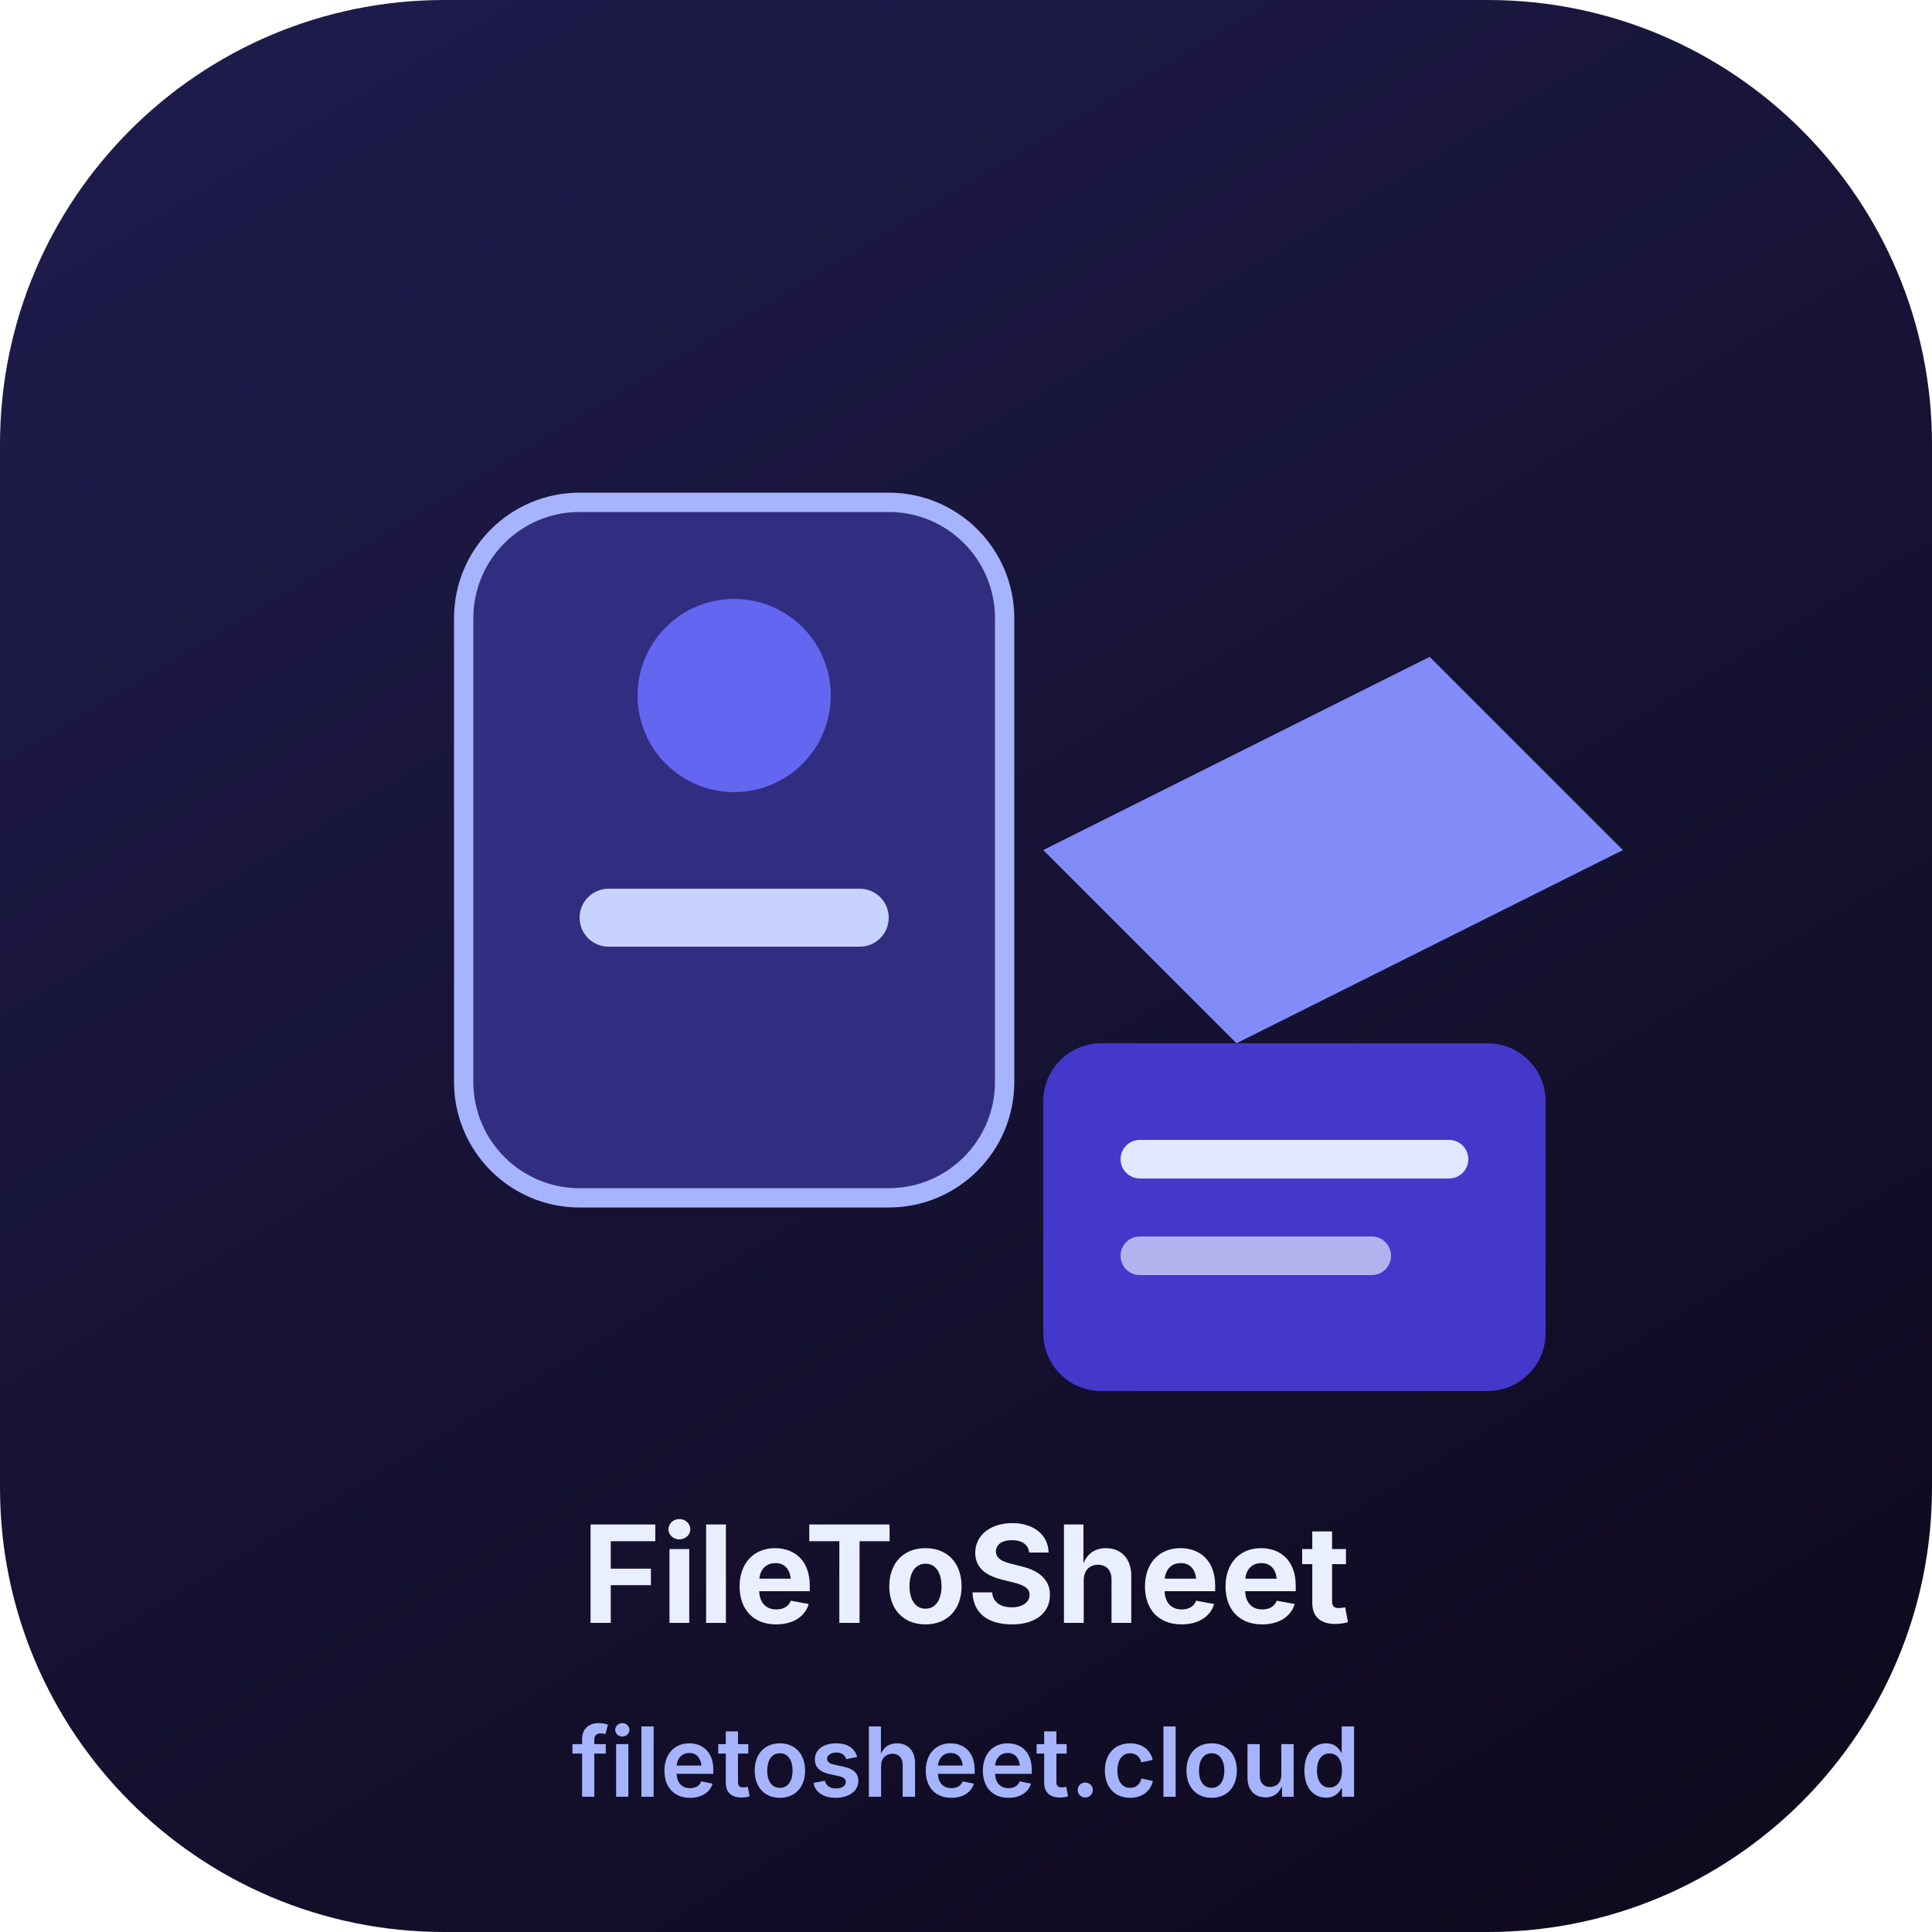
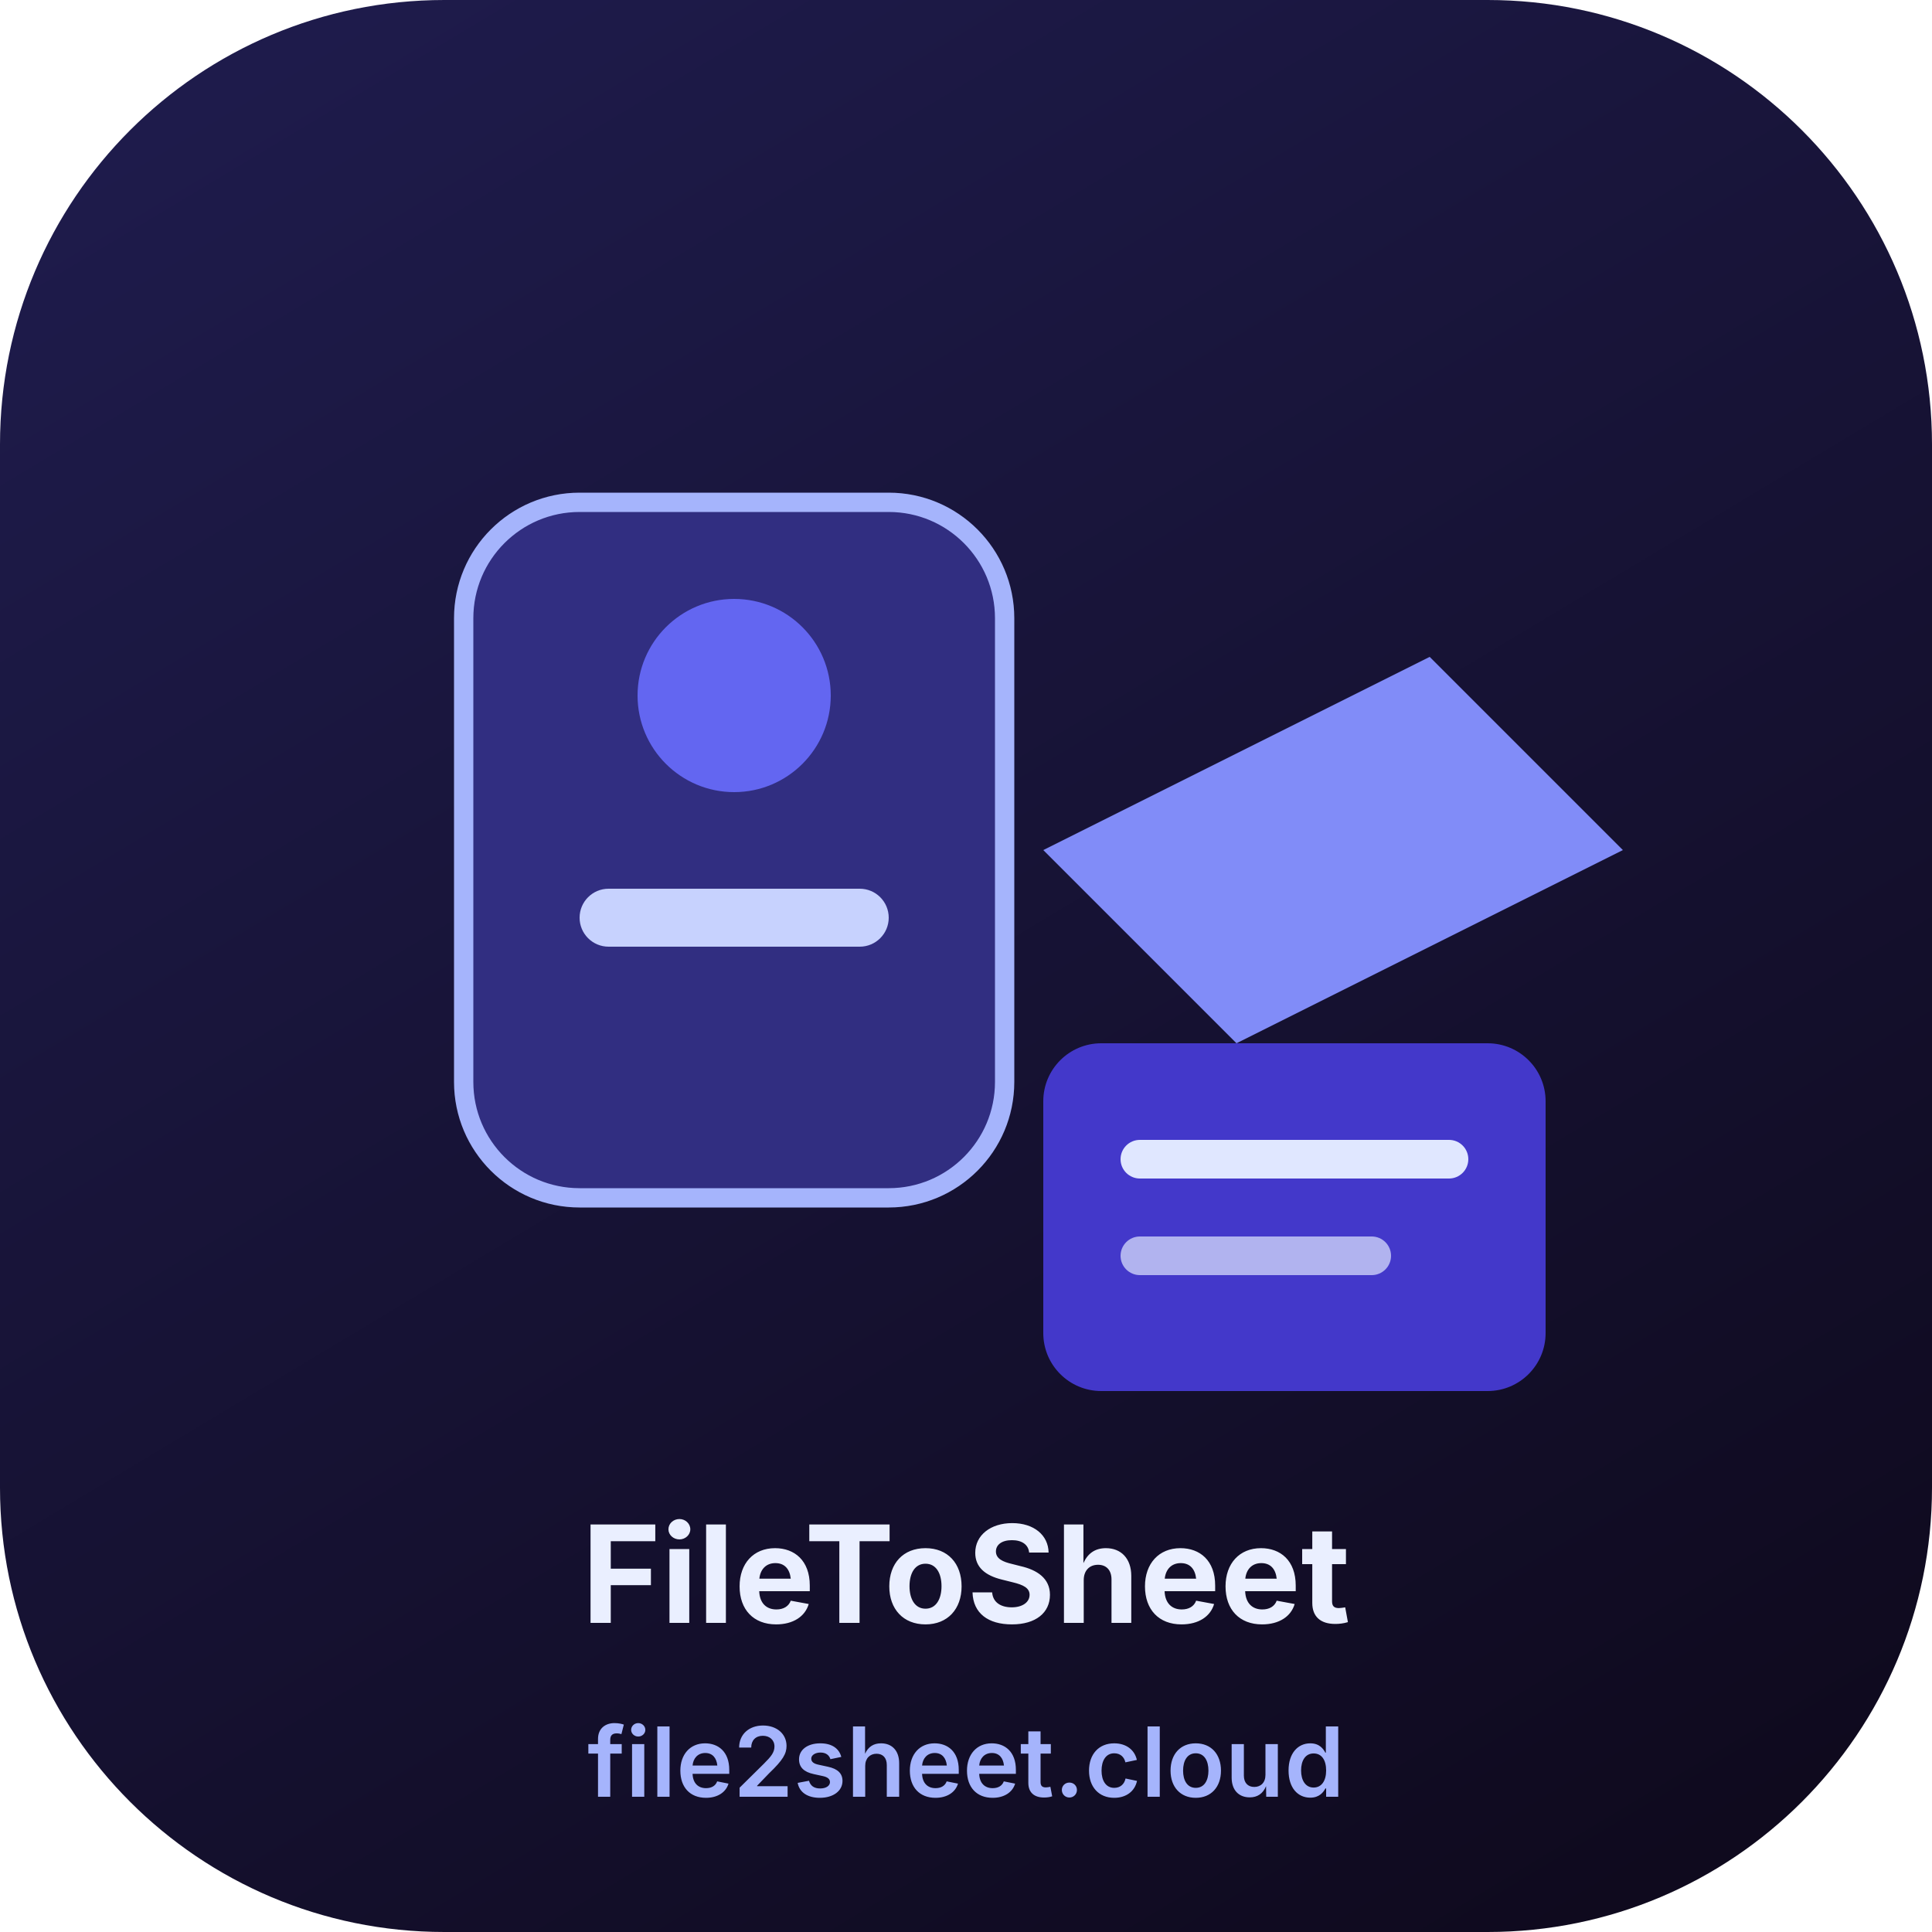
<svg xmlns="http://www.w3.org/2000/svg" width="1024" height="1024" viewBox="0 0 200 200">
  <defs>
    <linearGradient id="fts-bg" x1="0.2" y1="0" x2="0.8" y2="1">
      <stop offset="0%" stop-color="#1e1b4b" />
      <stop offset="100%" stop-color="#0f0a1e" />
    </linearGradient>
    <clipPath id="fts-rounded">
      <rect width="200" height="200" rx="46" />
    </clipPath>
  </defs>
  <g clip-path="url(#fts-rounded)">
    <rect width="200" height="200" fill="url(#fts-bg)" />
    <rect x="48" y="52" width="56" height="72" rx="12" fill="#312e81" stroke="#a5b4fc" stroke-width="2" />
    <circle cx="76" cy="72" r="10" fill="#6366f1" />
    <rect x="60" y="92" width="32" height="6" rx="3" fill="#c7d2fe" />
    <path d="M108 88 L148 68 L168 88 L128 108 Z" fill="#818cf8" />
    <rect x="108" y="108" width="52" height="36" rx="6" fill="#4338ca" />
    <rect x="116" y="118" width="36" height="4" rx="2" fill="#e0e7ff" />
    <rect x="116" y="128" width="28" height="4" rx="2" fill="#e0e7ff" opacity="0.7" />
    <text x="100" y="168" text-anchor="middle" font-family="'SF Pro Display',sans-serif" font-size="14" font-weight="700" fill="#EAEFFF">FileToSheet</text>
-     <text x="100" y="186" text-anchor="middle" font-family="'SF Pro Display',sans-serif" font-size="10" font-weight="600" fill="#a5b4fc">filetosheet.cloud</text>
+     <text x="100" y="186" text-anchor="middle" font-family="'SF Pro Display',sans-serif" font-size="10" font-weight="600" fill="#a5b4fc">file2sheet.cloud</text>
  </g>
</svg>
